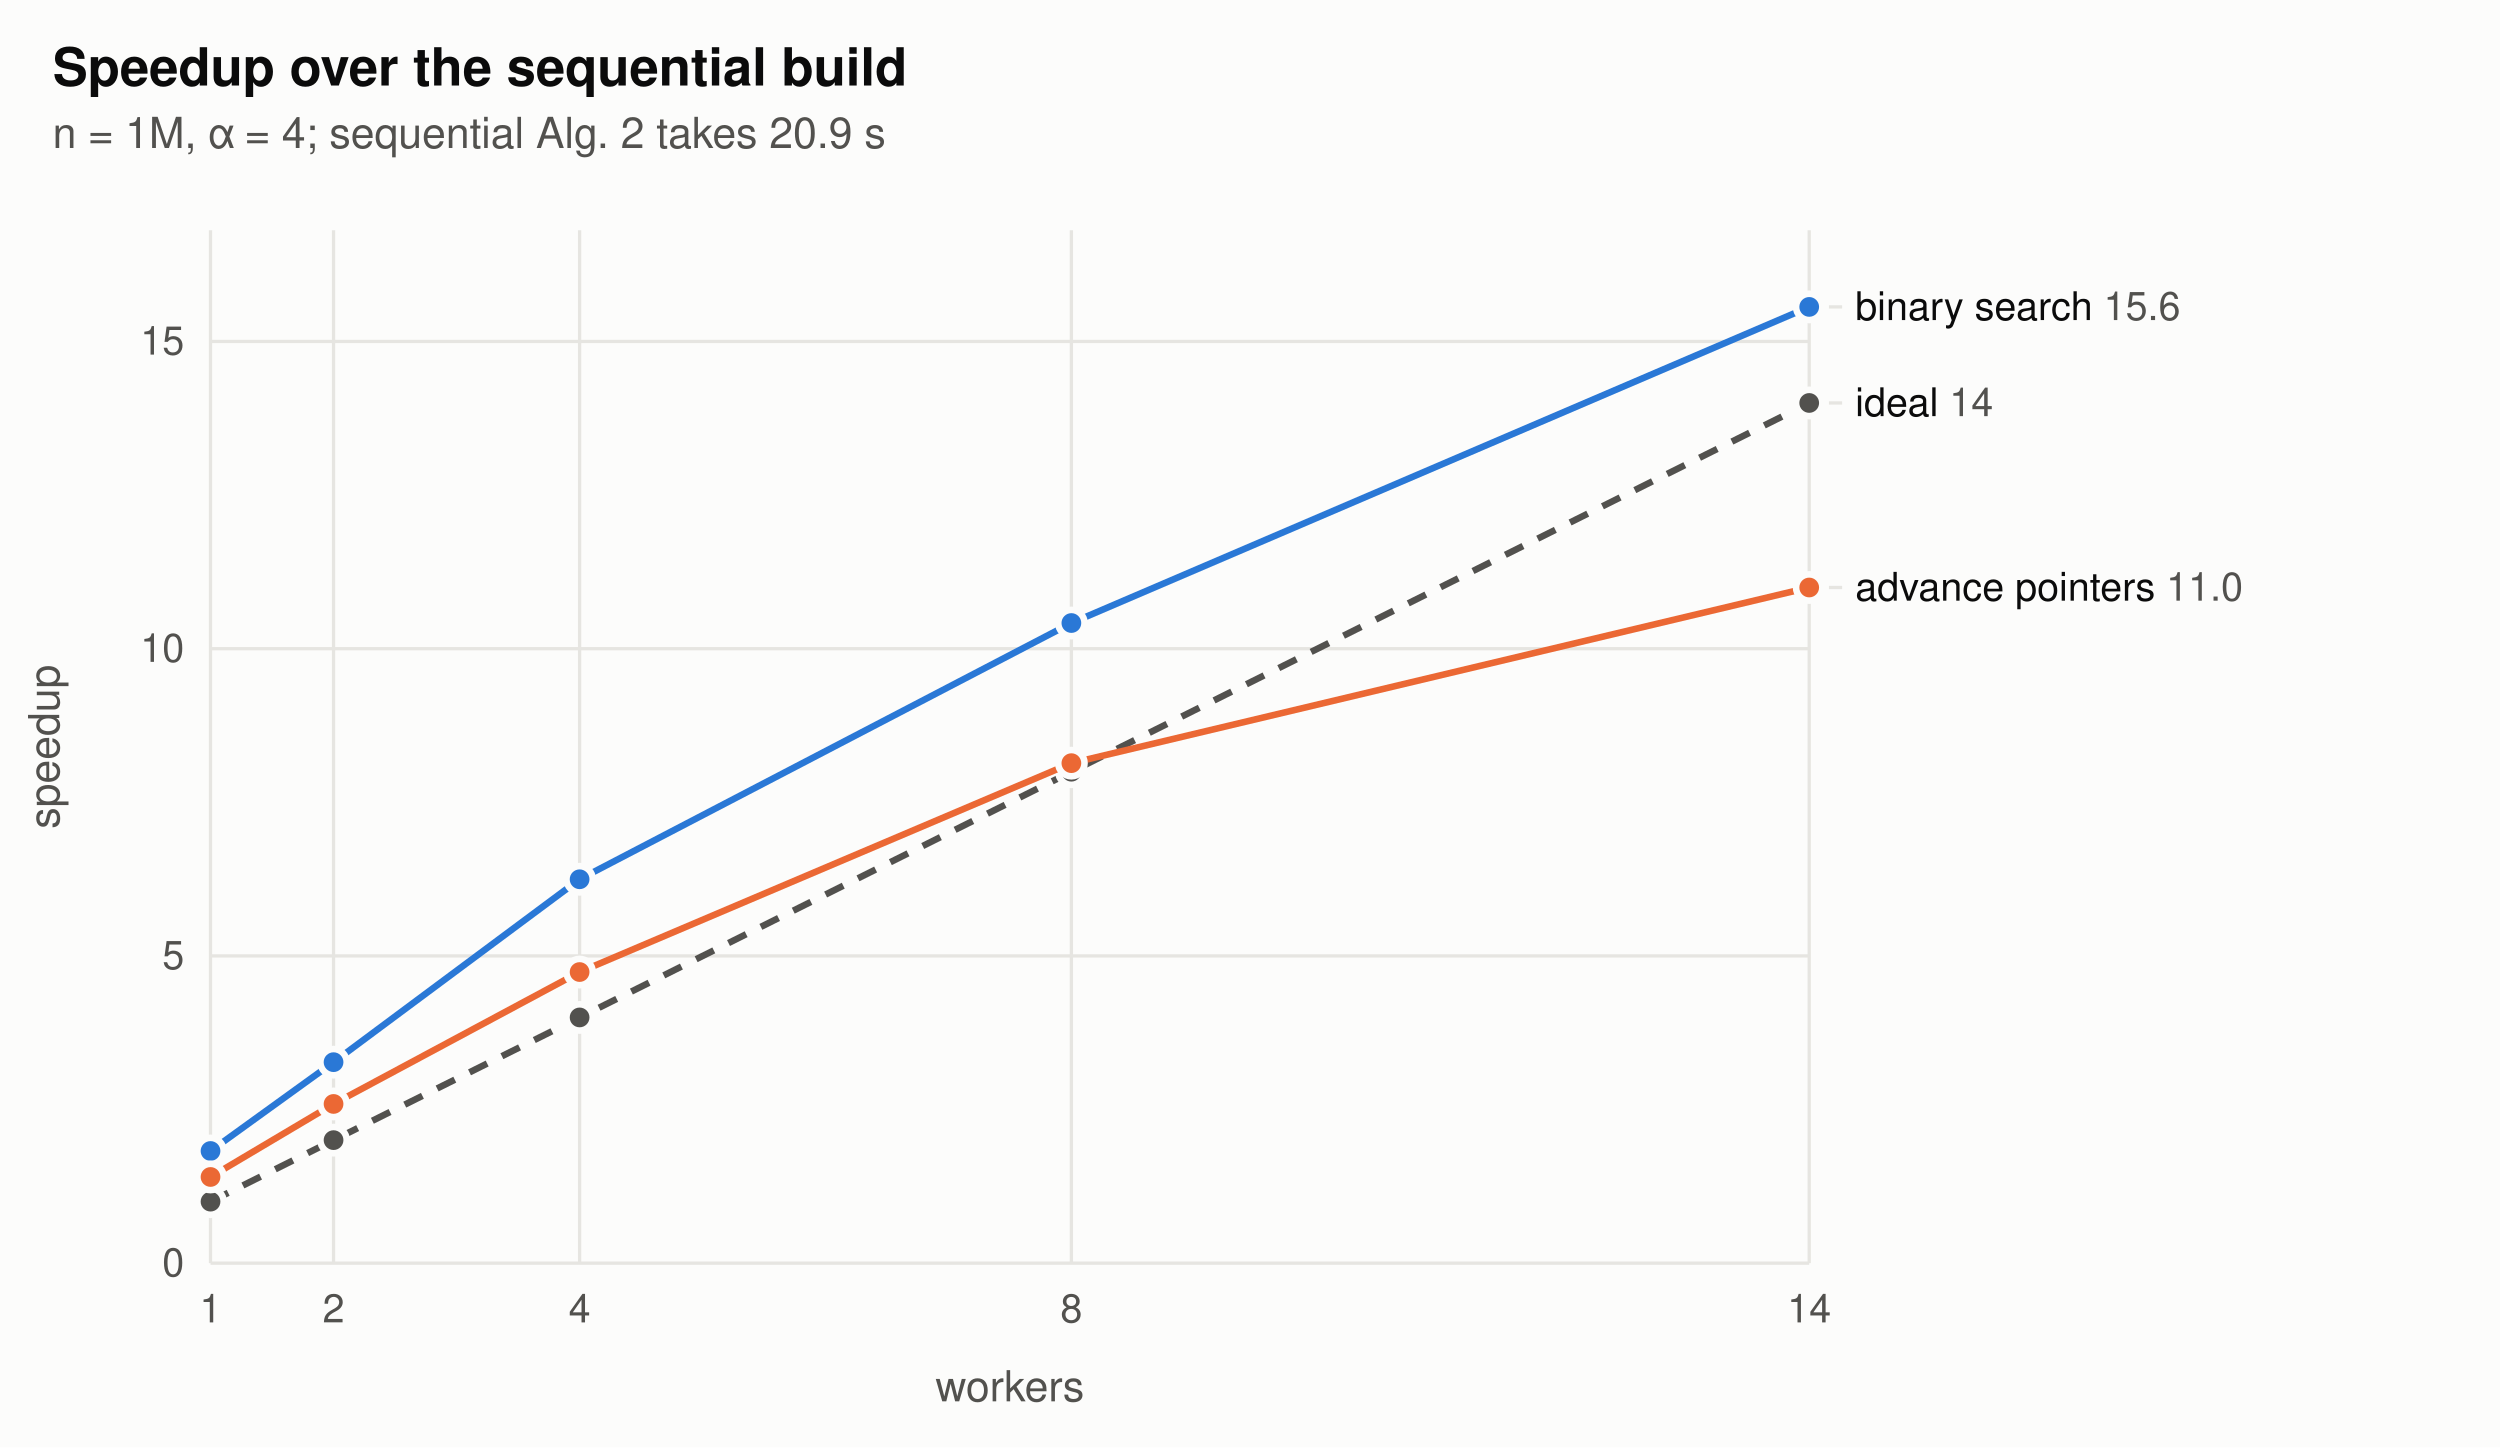
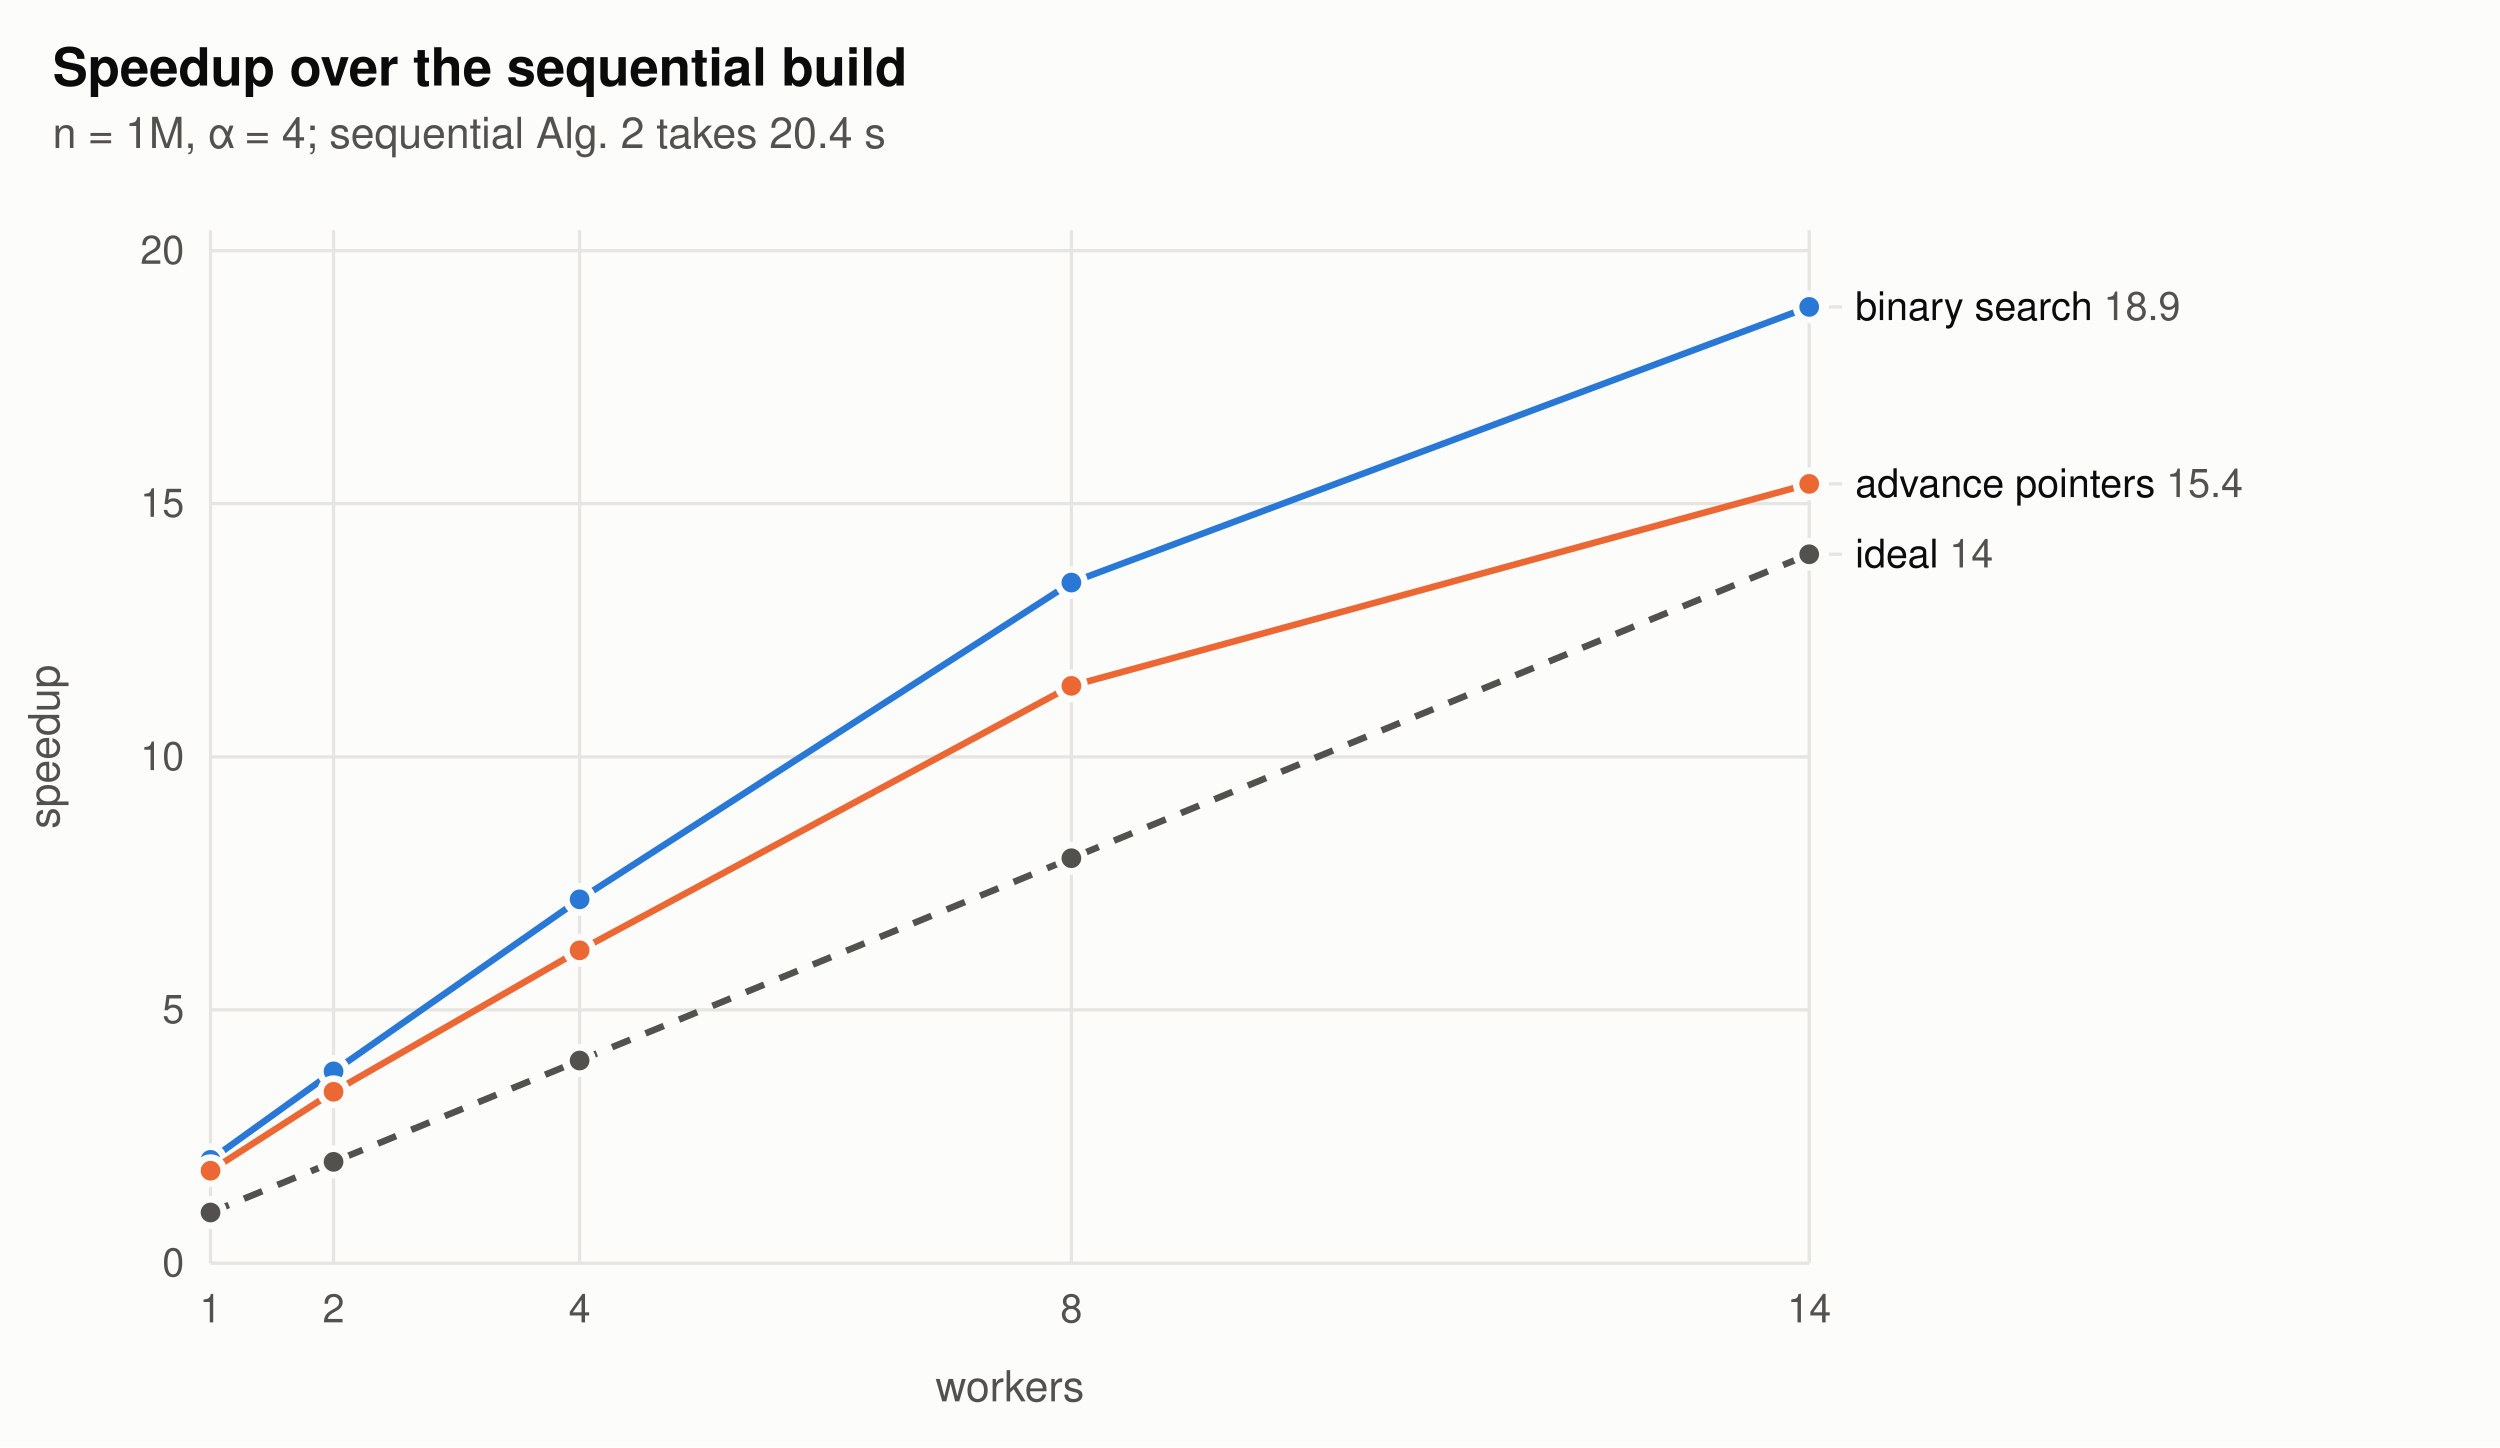
<svg xmlns="http://www.w3.org/2000/svg" width="760" height="440" viewBox="0 0 760 440" font-family="-apple-system, Segoe UI, Helvetica, Arial, sans-serif" font-size="13">
  <rect width="760" height="440" fill="#fcfcfb" />
  <text x="16" y="26" font-size="16" font-weight="600" fill="#0b0b0b">Speedup over the sequential build</text>
-   <text x="16" y="45" fill="#52514e">n = 1M, α = 4; sequential Alg. 2 takes 20.9 s</text>
+   <text x="16" y="45" fill="#52514e">n = 1M, α = 4; sequential Alg. 2 takes 20.4 s</text>
  <line x1="64" x2="550" y1="384.0" y2="384.0" stroke="#e6e5e1" />
  <text x="56" y="388.0" text-anchor="end" fill="#52514e" font-size="12">0</text>
-   <line x1="64" x2="550" y1="290.6" y2="290.6" stroke="#e6e5e1" />
-   <text x="56" y="294.6" text-anchor="end" fill="#52514e" font-size="12">5</text>
-   <line x1="64" x2="550" y1="197.2" y2="197.2" stroke="#e6e5e1" />
-   <text x="56" y="201.2" text-anchor="end" fill="#52514e" font-size="12">10</text>
-   <line x1="64" x2="550" y1="103.8" y2="103.8" stroke="#e6e5e1" />
-   <text x="56" y="107.8" text-anchor="end" fill="#52514e" font-size="12">15</text>
+   <line x1="64" x2="550" y1="307.0" y2="307.0" stroke="#e6e5e1" />
+   <text x="56" y="311.0" text-anchor="end" fill="#52514e" font-size="12">5</text>
+   <line x1="64" x2="550" y1="230.1" y2="230.1" stroke="#e6e5e1" />
+   <text x="56" y="234.1" text-anchor="end" fill="#52514e" font-size="12">10</text>
+   <line x1="64" x2="550" y1="153.1" y2="153.1" stroke="#e6e5e1" />
+   <text x="56" y="157.1" text-anchor="end" fill="#52514e" font-size="12">15</text>
+   <line x1="64" x2="550" y1="76.2" y2="76.2" stroke="#e6e5e1" />
+   <text x="56" y="80.2" text-anchor="end" fill="#52514e" font-size="12">20</text>
  <line x1="64.0" x2="64.0" y1="70" y2="384" stroke="#e6e5e1" />
  <text x="64.0" y="402" text-anchor="middle" fill="#52514e" font-size="12">1</text>
  <line x1="101.4" x2="101.4" y1="70" y2="384" stroke="#e6e5e1" />
  <text x="101.4" y="402" text-anchor="middle" fill="#52514e" font-size="12">2</text>
  <line x1="176.2" x2="176.2" y1="70" y2="384" stroke="#e6e5e1" />
  <text x="176.2" y="402" text-anchor="middle" fill="#52514e" font-size="12">4</text>
  <line x1="325.7" x2="325.7" y1="70" y2="384" stroke="#e6e5e1" />
  <text x="325.7" y="402" text-anchor="middle" fill="#52514e" font-size="12">8</text>
  <line x1="550.0" x2="550.0" y1="70" y2="384" stroke="#e6e5e1" />
  <text x="550.0" y="402" text-anchor="middle" fill="#52514e" font-size="12">14</text>
  <text x="307" y="426" text-anchor="middle" fill="#52514e">workers</text>
  <text transform="translate(18,227) rotate(-90)" text-anchor="middle" fill="#52514e">speedup</text>
-   <path d="M64.0,349.9 L101.4,322.9 L176.2,267.3 L325.7,189.4 L550.0,93.3" fill="none" stroke="#2a78d6" stroke-width="2" stroke-linejoin="round" />
-   <circle cx="64.0" cy="349.9" r="4" fill="#2a78d6" stroke="#fcfcfb" stroke-width="2" />
-   <circle cx="101.4" cy="322.9" r="4" fill="#2a78d6" stroke="#fcfcfb" stroke-width="2" />
-   <circle cx="176.2" cy="267.3" r="4" fill="#2a78d6" stroke="#fcfcfb" stroke-width="2" />
-   <circle cx="325.7" cy="189.4" r="4" fill="#2a78d6" stroke="#fcfcfb" stroke-width="2" />
+   <path d="M64.0,352.6 L101.4,325.7 L176.2,273.4 L325.7,177.1 L550.0,93.3" fill="none" stroke="#2a78d6" stroke-width="2" stroke-linejoin="round" />
+   <circle cx="64.0" cy="352.6" r="4" fill="#2a78d6" stroke="#fcfcfb" stroke-width="2" />
+   <circle cx="101.4" cy="325.7" r="4" fill="#2a78d6" stroke="#fcfcfb" stroke-width="2" />
+   <circle cx="176.2" cy="273.4" r="4" fill="#2a78d6" stroke="#fcfcfb" stroke-width="2" />
+   <circle cx="325.7" cy="177.1" r="4" fill="#2a78d6" stroke="#fcfcfb" stroke-width="2" />
  <circle cx="550.0" cy="93.3" r="4" fill="#2a78d6" stroke="#fcfcfb" stroke-width="2" />
  <line x1="556.0" x2="560" y1="93.3" y2="93.3" stroke="#e6e5e1" />
-   <text x="564" y="97.3" fill="#0b0b0b" font-size="12">binary search <tspan fill="#52514e">15.6</tspan>
+   <text x="564" y="97.3" fill="#0b0b0b" font-size="12">binary search <tspan fill="#52514e">18.9</tspan>
  </text>
-   <path d="M64.0,365.3 L101.4,346.6 L176.2,309.3 L325.7,234.6 L550.0,122.5" fill="none" stroke="#52514e" stroke-width="2" stroke-dasharray="6,5" stroke-linejoin="round" />
-   <circle cx="64.0" cy="365.3" r="4" fill="#52514e" stroke="#fcfcfb" stroke-width="2" />
-   <circle cx="101.4" cy="346.6" r="4" fill="#52514e" stroke="#fcfcfb" stroke-width="2" />
-   <circle cx="176.2" cy="309.3" r="4" fill="#52514e" stroke="#fcfcfb" stroke-width="2" />
-   <circle cx="325.7" cy="234.6" r="4" fill="#52514e" stroke="#fcfcfb" stroke-width="2" />
-   <circle cx="550.0" cy="122.5" r="4" fill="#52514e" stroke="#fcfcfb" stroke-width="2" />
-   <line x1="556.0" x2="560" y1="122.5" y2="122.5" stroke="#e6e5e1" />
-   <text x="564" y="126.5" fill="#0b0b0b" font-size="12">ideal <tspan fill="#52514e">14</tspan>
+   <path d="M64.0,355.9 L101.4,331.9 L176.2,288.9 L325.7,208.5 L550.0,147.1" fill="none" stroke="#eb6834" stroke-width="2" stroke-linejoin="round" />
+   <circle cx="64.0" cy="355.9" r="4" fill="#eb6834" stroke="#fcfcfb" stroke-width="2" />
+   <circle cx="101.4" cy="331.9" r="4" fill="#eb6834" stroke="#fcfcfb" stroke-width="2" />
+   <circle cx="176.2" cy="288.9" r="4" fill="#eb6834" stroke="#fcfcfb" stroke-width="2" />
+   <circle cx="325.7" cy="208.5" r="4" fill="#eb6834" stroke="#fcfcfb" stroke-width="2" />
+   <circle cx="550.0" cy="147.1" r="4" fill="#eb6834" stroke="#fcfcfb" stroke-width="2" />
+   <line x1="556.0" x2="560" y1="147.1" y2="147.1" stroke="#e6e5e1" />
+   <text x="564" y="151.1" fill="#0b0b0b" font-size="12">advance pointers <tspan fill="#52514e">15.4</tspan>
  </text>
-   <path d="M64.0,357.8 L101.4,335.6 L176.2,295.5 L325.7,232.0 L550.0,178.6" fill="none" stroke="#eb6834" stroke-width="2" stroke-linejoin="round" />
-   <circle cx="64.0" cy="357.8" r="4" fill="#eb6834" stroke="#fcfcfb" stroke-width="2" />
-   <circle cx="101.4" cy="335.6" r="4" fill="#eb6834" stroke="#fcfcfb" stroke-width="2" />
-   <circle cx="176.2" cy="295.5" r="4" fill="#eb6834" stroke="#fcfcfb" stroke-width="2" />
-   <circle cx="325.7" cy="232.0" r="4" fill="#eb6834" stroke="#fcfcfb" stroke-width="2" />
-   <circle cx="550.0" cy="178.6" r="4" fill="#eb6834" stroke="#fcfcfb" stroke-width="2" />
-   <line x1="556.0" x2="560" y1="178.6" y2="178.6" stroke="#e6e5e1" />
-   <text x="564" y="182.6" fill="#0b0b0b" font-size="12">advance pointers <tspan fill="#52514e">11.0</tspan>
+   <path d="M64.0,368.6 L101.4,353.2 L176.2,322.4 L325.7,260.9 L550.0,168.5" fill="none" stroke="#52514e" stroke-width="2" stroke-dasharray="6,5" stroke-linejoin="round" />
+   <circle cx="64.0" cy="368.6" r="4" fill="#52514e" stroke="#fcfcfb" stroke-width="2" />
+   <circle cx="101.4" cy="353.2" r="4" fill="#52514e" stroke="#fcfcfb" stroke-width="2" />
+   <circle cx="176.2" cy="322.4" r="4" fill="#52514e" stroke="#fcfcfb" stroke-width="2" />
+   <circle cx="325.7" cy="260.9" r="4" fill="#52514e" stroke="#fcfcfb" stroke-width="2" />
+   <circle cx="550.0" cy="168.5" r="4" fill="#52514e" stroke="#fcfcfb" stroke-width="2" />
+   <line x1="556.0" x2="560" y1="168.5" y2="168.5" stroke="#e6e5e1" />
+   <text x="564" y="172.5" fill="#0b0b0b" font-size="12">ideal <tspan fill="#52514e">14</tspan>
  </text>
</svg>
